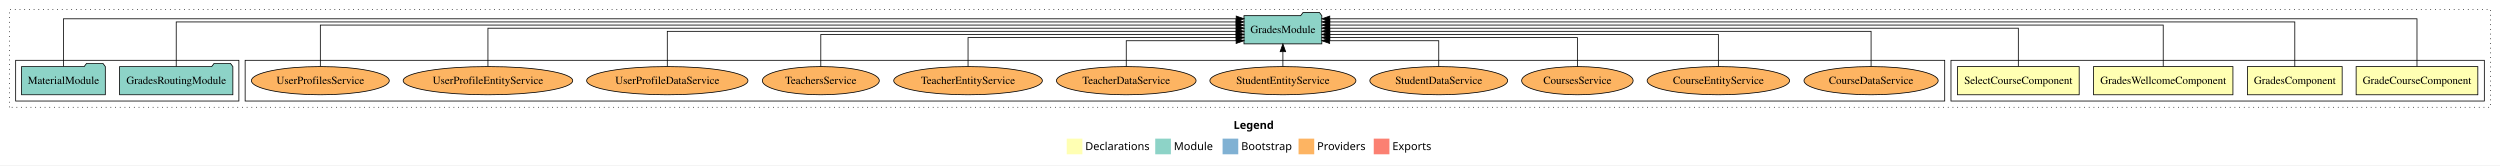
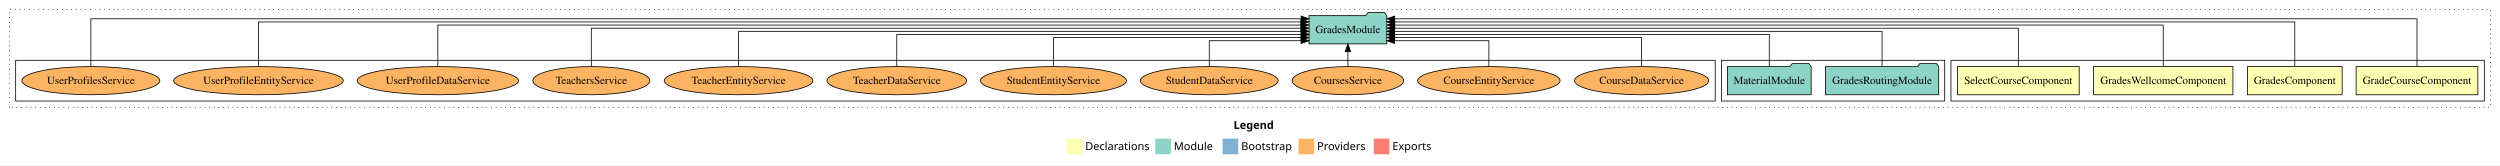
<svg xmlns="http://www.w3.org/2000/svg" width="3192pt" height="211pt" viewBox="0.00 0.00 3192.00 211.00">
  <g id="graph0" class="graph" transform="scale(1 1) rotate(0) translate(4 207)">
    <polygon fill="white" stroke="transparent" points="-4,4 -4,-207 3188,-207 3188,4 -4,4" />
    <text text-anchor="start" x="1571.01" y="-42.4" font-family="sans-serif" font-weight="bold" font-size="14.00">Legend</text>
    <polygon fill="#ffffb3" stroke="transparent" points="1358,-10 1358,-30 1378,-30 1378,-10 1358,-10" />
    <text text-anchor="start" x="1381.63" y="-15.4" font-family="sans-serif" font-size="14.00">  Declarations</text>
    <polygon fill="#8dd3c7" stroke="transparent" points="1471,-10 1471,-30 1491,-30 1491,-10 1471,-10" />
    <text text-anchor="start" x="1494.73" y="-15.4" font-family="sans-serif" font-size="14.00">  Module</text>
    <polygon fill="#80b1d3" stroke="transparent" points="1557,-10 1557,-30 1577,-30 1577,-10 1557,-10" />
    <text text-anchor="start" x="1580.78" y="-15.4" font-family="sans-serif" font-size="14.00">  Bootstrap</text>
    <polygon fill="#fdb462" stroke="transparent" points="1654,-10 1654,-30 1674,-30 1674,-10 1654,-10" />
    <text text-anchor="start" x="1677.67" y="-15.4" font-family="sans-serif" font-size="14.00">  Providers</text>
    <polygon fill="#fb8072" stroke="transparent" points="1750,-10 1750,-30 1770,-30 1770,-10 1750,-10" />
    <text text-anchor="start" x="1773.73" y="-15.4" font-family="sans-serif" font-size="14.00">  Exports</text>
    <g id="clust1" class="cluster">
      <polygon fill="none" stroke="black" stroke-dasharray="1,5" points="8,-70 8,-195 3176,-195 3176,-70 8,-70" />
    </g>
    <g id="clust2" class="cluster">
      <polygon fill="none" stroke="black" points="2487,-78 2487,-130 3168,-130 3168,-78 2487,-78" />
    </g>
+     <g id="clust7" class="cluster">
+       <polygon fill="none" stroke="black" points="2194,-78 2194,-130 2479,-130 2479,-78 2194,-78" />
+     </g>
    <g id="clust10" class="cluster">
-       <polygon fill="none" stroke="black" points="309,-78 309,-130 2479,-130 2479,-78 309,-78" />
-     </g>
-     <g id="clust7" class="cluster">
-       <polygon fill="none" stroke="black" points="16,-78 16,-130 301,-130 301,-78 16,-78" />
+       <polygon fill="none" stroke="black" points="16,-78 16,-130 2186,-130 2186,-78 16,-78" />
    </g>
    <g id="node1" class="node">
      <polygon fill="#ffffb3" stroke="black" points="3159.69,-122 3004.31,-122 3004.31,-86 3159.69,-86 3159.69,-122" />
      <text text-anchor="middle" x="3082" y="-99.8" font-family="Times,serif" font-size="14.00">GradeCourseComponent</text>
    </g>
    <g id="node5" class="node">
-       <polygon fill="#8dd3c7" stroke="black" points="1683.69,-187 1680.69,-191 1659.69,-191 1656.69,-187 1584.31,-187 1584.31,-151 1683.69,-151 1683.69,-187" />
-       <text text-anchor="middle" x="1634" y="-164.8" font-family="Times,serif" font-size="14.00">GradesModule</text>
+       <polygon fill="#8dd3c7" stroke="black" points="1766.69,-187 1763.69,-191 1742.69,-191 1739.69,-187 1667.31,-187 1667.31,-151 1766.69,-151 1766.69,-187" />
+       <text text-anchor="middle" x="1717" y="-164.8" font-family="Times,serif" font-size="14.00">GradesModule</text>
    </g>
    <g id="edge1" class="edge">
-       <path fill="none" stroke="black" d="M3082,-122.32C3082,-145.66 3082,-183 3082,-183 3082,-183 1693.84,-183 1693.84,-183" />
-       <polygon fill="black" stroke="black" points="1693.84,-179.5 1683.84,-183 1693.84,-186.5 1693.84,-179.5" />
+       <path fill="none" stroke="black" d="M3082,-122.32C3082,-145.66 3082,-183 3082,-183 3082,-183 1776.79,-183 1776.79,-183" />
+       <polygon fill="black" stroke="black" points="1776.79,-179.5 1766.79,-183 1776.79,-186.5 1776.79,-179.5" />
    </g>
    <g id="node2" class="node">
      <polygon fill="#ffffb3" stroke="black" points="2986.47,-122 2865.53,-122 2865.53,-86 2986.47,-86 2986.47,-122" />
      <text text-anchor="middle" x="2926" y="-99.8" font-family="Times,serif" font-size="14.00">GradesComponent</text>
    </g>
    <g id="edge2" class="edge">
-       <path fill="none" stroke="black" d="M2926,-122.16C2926,-144.35 2926,-179 2926,-179 2926,-179 1693.86,-179 1693.86,-179" />
-       <polygon fill="black" stroke="black" points="1693.86,-175.5 1683.86,-179 1693.86,-182.5 1693.86,-175.5" />
+       <path fill="none" stroke="black" d="M2926,-122.16C2926,-144.35 2926,-179 2926,-179 2926,-179 1776.65,-179 1776.65,-179" />
+       <polygon fill="black" stroke="black" points="1776.65,-175.5 1766.65,-179 1776.65,-182.5 1776.65,-175.5" />
    </g>
    <g id="node3" class="node">
      <polygon fill="#ffffb3" stroke="black" points="2847,-122 2669,-122 2669,-86 2847,-86 2847,-122" />
      <text text-anchor="middle" x="2758" y="-99.8" font-family="Times,serif" font-size="14.00">GradesWellcomeComponent</text>
    </g>
    <g id="edge3" class="edge">
-       <path fill="none" stroke="black" d="M2758,-122.28C2758,-143.32 2758,-175 2758,-175 2758,-175 1693.75,-175 1693.75,-175" />
-       <polygon fill="black" stroke="black" points="1693.75,-171.5 1683.75,-175 1693.75,-178.5 1693.75,-171.5" />
+       <path fill="none" stroke="black" d="M2758,-122.28C2758,-143.32 2758,-175 2758,-175 2758,-175 1776.86,-175 1776.86,-175" />
+       <polygon fill="black" stroke="black" points="1776.86,-171.5 1766.86,-175 1776.86,-178.5 1776.86,-171.5" />
    </g>
    <g id="node4" class="node">
      <polygon fill="#ffffb3" stroke="black" points="2650.7,-122 2495.3,-122 2495.3,-86 2650.7,-86 2650.7,-122" />
      <text text-anchor="middle" x="2573" y="-99.8" font-family="Times,serif" font-size="14.00">SelectCourseComponent</text>
    </g>
    <g id="edge4" class="edge">
-       <path fill="none" stroke="black" d="M2573,-122.31C2573,-142.15 2573,-171 2573,-171 2573,-171 1693.82,-171 1693.82,-171" />
-       <polygon fill="black" stroke="black" points="1693.82,-167.5 1683.82,-171 1693.82,-174.5 1693.82,-167.5" />
+       <path fill="none" stroke="black" d="M2573,-122.31C2573,-142.15 2573,-171 2573,-171 2573,-171 1776.72,-171 1776.72,-171" />
+       <polygon fill="black" stroke="black" points="1776.72,-167.5 1766.72,-171 1776.72,-174.5 1776.72,-167.5" />
    </g>
    <g id="node6" class="node">
-       <polygon fill="#8dd3c7" stroke="black" points="293.31,-122 290.31,-126 269.31,-126 266.31,-122 148.69,-122 148.69,-86 293.31,-86 293.31,-122" />
-       <text text-anchor="middle" x="221" y="-99.8" font-family="Times,serif" font-size="14.00">GradesRoutingModule</text>
+       <polygon fill="#8dd3c7" stroke="black" points="2471.31,-122 2468.31,-126 2447.31,-126 2444.31,-122 2326.69,-122 2326.69,-86 2471.31,-86 2471.31,-122" />
+       <text text-anchor="middle" x="2399" y="-99.8" font-family="Times,serif" font-size="14.00">GradesRoutingModule</text>
    </g>
    <g id="edge5" class="edge">
-       <path fill="none" stroke="black" d="M221,-122.16C221,-144.35 221,-179 221,-179 221,-179 1574.13,-179 1574.13,-179" />
-       <polygon fill="black" stroke="black" points="1574.13,-182.5 1584.13,-179 1574.13,-175.5 1574.13,-182.5" />
+       <path fill="none" stroke="black" d="M2399,-122.22C2399,-140.83 2399,-167 2399,-167 2399,-167 1776.6,-167 1776.6,-167" />
+       <polygon fill="black" stroke="black" points="1776.6,-163.5 1766.6,-167 1776.6,-170.5 1776.6,-163.5" />
    </g>
    <g id="node7" class="node">
-       <polygon fill="#8dd3c7" stroke="black" points="130.47,-122 127.47,-126 106.47,-126 103.47,-122 23.53,-122 23.53,-86 130.47,-86 130.47,-122" />
-       <text text-anchor="middle" x="77" y="-99.8" font-family="Times,serif" font-size="14.00">MaterialModule</text>
+       <polygon fill="#8dd3c7" stroke="black" points="2308.47,-122 2305.47,-126 2284.47,-126 2281.47,-122 2201.53,-122 2201.53,-86 2308.47,-86 2308.47,-122" />
+       <text text-anchor="middle" x="2255" y="-99.8" font-family="Times,serif" font-size="14.00">MaterialModule</text>
    </g>
    <g id="edge6" class="edge">
-       <path fill="none" stroke="black" d="M77,-122.32C77,-145.66 77,-183 77,-183 77,-183 1574.4,-183 1574.4,-183" />
-       <polygon fill="black" stroke="black" points="1574.4,-186.5 1584.4,-183 1574.4,-179.5 1574.4,-186.5" />
+       <path fill="none" stroke="black" d="M2255,-122.02C2255,-139.37 2255,-163 2255,-163 2255,-163 1776.65,-163 1776.65,-163" />
+       <polygon fill="black" stroke="black" points="1776.65,-159.5 1766.65,-163 1776.65,-166.5 1776.65,-159.5" />
    </g>
    <g id="node8" class="node">
-       <ellipse fill="#fdb462" stroke="black" cx="2385" cy="-104" rx="85.65" ry="18" />
-       <text text-anchor="middle" x="2385" y="-99.8" font-family="Times,serif" font-size="14.00">CourseDataService</text>
+       <ellipse fill="#fdb462" stroke="black" cx="2092" cy="-104" rx="85.65" ry="18" />
+       <text text-anchor="middle" x="2092" y="-99.8" font-family="Times,serif" font-size="14.00">CourseDataService</text>
    </g>
    <g id="edge7" class="edge">
-       <path fill="none" stroke="black" d="M2385,-122.22C2385,-140.83 2385,-167 2385,-167 2385,-167 1693.86,-167 1693.86,-167" />
-       <polygon fill="black" stroke="black" points="1693.86,-163.5 1683.86,-167 1693.86,-170.5 1693.86,-163.5" />
+       <path fill="none" stroke="black" d="M2092,-122.01C2092,-138.05 2092,-159 2092,-159 2092,-159 1776.8,-159 1776.8,-159" />
+       <polygon fill="black" stroke="black" points="1776.8,-155.5 1766.8,-159 1776.8,-162.5 1776.8,-155.5" />
    </g>
    <g id="node9" class="node">
-       <ellipse fill="#fdb462" stroke="black" cx="2190" cy="-104" rx="90.91" ry="18" />
-       <text text-anchor="middle" x="2190" y="-99.8" font-family="Times,serif" font-size="14.00">CourseEntityService</text>
+       <ellipse fill="#fdb462" stroke="black" cx="1897" cy="-104" rx="90.91" ry="18" />
+       <text text-anchor="middle" x="1897" y="-99.8" font-family="Times,serif" font-size="14.00">CourseEntityService</text>
    </g>
    <g id="edge8" class="edge">
-       <path fill="none" stroke="black" d="M2190,-122.02C2190,-139.37 2190,-163 2190,-163 2190,-163 1693.83,-163 1693.83,-163" />
-       <polygon fill="black" stroke="black" points="1693.83,-159.5 1683.83,-163 1693.83,-166.5 1693.83,-159.5" />
+       <path fill="none" stroke="black" d="M1897,-122.12C1897,-136.78 1897,-155 1897,-155 1897,-155 1776.66,-155 1776.66,-155" />
+       <polygon fill="black" stroke="black" points="1776.66,-151.5 1766.66,-155 1776.66,-158.5 1776.66,-151.5" />
    </g>
    <g id="node10" class="node">
-       <ellipse fill="#fdb462" stroke="black" cx="2010" cy="-104" rx="71.2" ry="18" />
-       <text text-anchor="middle" x="2010" y="-99.8" font-family="Times,serif" font-size="14.00">CoursesService</text>
+       <ellipse fill="#fdb462" stroke="black" cx="1717" cy="-104" rx="71.2" ry="18" />
+       <text text-anchor="middle" x="1717" y="-99.8" font-family="Times,serif" font-size="14.00">CoursesService</text>
    </g>
    <g id="edge9" class="edge">
-       <path fill="none" stroke="black" d="M2010,-122.01C2010,-138.05 2010,-159 2010,-159 2010,-159 1693.93,-159 1693.93,-159" />
-       <polygon fill="black" stroke="black" points="1693.93,-155.5 1683.93,-159 1693.93,-162.5 1693.93,-155.5" />
+       <path fill="none" stroke="black" d="M1717,-122.11C1717,-122.11 1717,-140.99 1717,-140.99" />
+       <polygon fill="black" stroke="black" points="1713.5,-140.99 1717,-150.99 1720.5,-140.99 1713.5,-140.99" />
    </g>
    <g id="node11" class="node">
-       <ellipse fill="#fdb462" stroke="black" cx="1833" cy="-104" rx="87.96" ry="18" />
-       <text text-anchor="middle" x="1833" y="-99.8" font-family="Times,serif" font-size="14.00">StudentDataService</text>
+       <ellipse fill="#fdb462" stroke="black" cx="1540" cy="-104" rx="87.96" ry="18" />
+       <text text-anchor="middle" x="1540" y="-99.8" font-family="Times,serif" font-size="14.00">StudentDataService</text>
    </g>
    <g id="edge10" class="edge">
-       <path fill="none" stroke="black" d="M1833,-122.12C1833,-136.78 1833,-155 1833,-155 1833,-155 1693.7,-155 1693.7,-155" />
-       <polygon fill="black" stroke="black" points="1693.7,-151.5 1683.7,-155 1693.7,-158.5 1693.7,-151.5" />
+       <path fill="none" stroke="black" d="M1540,-122.12C1540,-136.78 1540,-155 1540,-155 1540,-155 1657.22,-155 1657.22,-155" />
+       <polygon fill="black" stroke="black" points="1657.22,-158.5 1667.22,-155 1657.22,-151.5 1657.22,-158.5" />
    </g>
    <g id="node12" class="node">
-       <ellipse fill="#fdb462" stroke="black" cx="1634" cy="-104" rx="93.21" ry="18" />
-       <text text-anchor="middle" x="1634" y="-99.8" font-family="Times,serif" font-size="14.00">StudentEntityService</text>
+       <ellipse fill="#fdb462" stroke="black" cx="1341" cy="-104" rx="93.21" ry="18" />
+       <text text-anchor="middle" x="1341" y="-99.8" font-family="Times,serif" font-size="14.00">StudentEntityService</text>
    </g>
    <g id="edge11" class="edge">
-       <path fill="none" stroke="black" d="M1634,-122.11C1634,-122.11 1634,-140.99 1634,-140.99" />
-       <polygon fill="black" stroke="black" points="1630.5,-140.99 1634,-150.99 1637.5,-140.99 1630.5,-140.99" />
+       <path fill="none" stroke="black" d="M1341,-122.01C1341,-138.05 1341,-159 1341,-159 1341,-159 1657.07,-159 1657.07,-159" />
+       <polygon fill="black" stroke="black" points="1657.07,-162.5 1667.07,-159 1657.07,-155.5 1657.07,-162.5" />
    </g>
    <g id="node13" class="node">
-       <ellipse fill="#fdb462" stroke="black" cx="1434" cy="-104" rx="89.12" ry="18" />
-       <text text-anchor="middle" x="1434" y="-99.8" font-family="Times,serif" font-size="14.00">TeacherDataService</text>
+       <ellipse fill="#fdb462" stroke="black" cx="1141" cy="-104" rx="89.12" ry="18" />
+       <text text-anchor="middle" x="1141" y="-99.8" font-family="Times,serif" font-size="14.00">TeacherDataService</text>
    </g>
    <g id="edge12" class="edge">
-       <path fill="none" stroke="black" d="M1434,-122.12C1434,-136.78 1434,-155 1434,-155 1434,-155 1574.3,-155 1574.3,-155" />
-       <polygon fill="black" stroke="black" points="1574.3,-158.5 1584.3,-155 1574.3,-151.5 1574.3,-158.5" />
+       <path fill="none" stroke="black" d="M1141,-122.02C1141,-139.37 1141,-163 1141,-163 1141,-163 1657.39,-163 1657.39,-163" />
+       <polygon fill="black" stroke="black" points="1657.39,-166.5 1667.39,-163 1657.39,-159.5 1657.39,-166.5" />
    </g>
    <g id="node14" class="node">
-       <ellipse fill="#fdb462" stroke="black" cx="1232" cy="-104" rx="94.88" ry="18" />
-       <text text-anchor="middle" x="1232" y="-99.8" font-family="Times,serif" font-size="14.00">TeacherEntityService</text>
+       <ellipse fill="#fdb462" stroke="black" cx="939" cy="-104" rx="94.88" ry="18" />
+       <text text-anchor="middle" x="939" y="-99.8" font-family="Times,serif" font-size="14.00">TeacherEntityService</text>
    </g>
    <g id="edge13" class="edge">
-       <path fill="none" stroke="black" d="M1232,-122.01C1232,-138.05 1232,-159 1232,-159 1232,-159 1574.3,-159 1574.3,-159" />
-       <polygon fill="black" stroke="black" points="1574.3,-162.5 1584.3,-159 1574.3,-155.5 1574.3,-162.5" />
+       <path fill="none" stroke="black" d="M939,-122.22C939,-140.83 939,-167 939,-167 939,-167 1657.15,-167 1657.15,-167" />
+       <polygon fill="black" stroke="black" points="1657.15,-170.5 1667.15,-167 1657.15,-163.5 1657.15,-170.5" />
    </g>
    <g id="node15" class="node">
-       <ellipse fill="#fdb462" stroke="black" cx="1044" cy="-104" rx="74.67" ry="18" />
-       <text text-anchor="middle" x="1044" y="-99.8" font-family="Times,serif" font-size="14.00">TeachersService</text>
+       <ellipse fill="#fdb462" stroke="black" cx="751" cy="-104" rx="74.67" ry="18" />
+       <text text-anchor="middle" x="751" y="-99.8" font-family="Times,serif" font-size="14.00">TeachersService</text>
    </g>
    <g id="edge14" class="edge">
-       <path fill="none" stroke="black" d="M1044,-122.02C1044,-139.37 1044,-163 1044,-163 1044,-163 1574.21,-163 1574.21,-163" />
-       <polygon fill="black" stroke="black" points="1574.21,-166.5 1584.21,-163 1574.21,-159.5 1574.21,-166.5" />
+       <path fill="none" stroke="black" d="M751,-122.31C751,-142.15 751,-171 751,-171 751,-171 1657.1,-171 1657.1,-171" />
+       <polygon fill="black" stroke="black" points="1657.1,-174.5 1667.1,-171 1657.1,-167.5 1657.1,-174.5" />
    </g>
    <g id="node16" class="node">
-       <ellipse fill="#fdb462" stroke="black" cx="848" cy="-104" rx="102.96" ry="18" />
-       <text text-anchor="middle" x="848" y="-99.8" font-family="Times,serif" font-size="14.00">UserProfileDataService</text>
+       <ellipse fill="#fdb462" stroke="black" cx="555" cy="-104" rx="102.96" ry="18" />
+       <text text-anchor="middle" x="555" y="-99.8" font-family="Times,serif" font-size="14.00">UserProfileDataService</text>
    </g>
    <g id="edge15" class="edge">
-       <path fill="none" stroke="black" d="M848,-122.22C848,-140.83 848,-167 848,-167 848,-167 1574.24,-167 1574.24,-167" />
-       <polygon fill="black" stroke="black" points="1574.24,-170.5 1584.24,-167 1574.24,-163.5 1574.24,-170.5" />
+       <path fill="none" stroke="black" d="M555,-122.28C555,-143.32 555,-175 555,-175 555,-175 1657.07,-175 1657.07,-175" />
+       <polygon fill="black" stroke="black" points="1657.07,-178.5 1667.07,-175 1657.07,-171.5 1657.07,-178.5" />
    </g>
    <g id="node17" class="node">
-       <ellipse fill="#fdb462" stroke="black" cx="619" cy="-104" rx="108.22" ry="18" />
-       <text text-anchor="middle" x="619" y="-99.8" font-family="Times,serif" font-size="14.00">UserProfileEntityService</text>
+       <ellipse fill="#fdb462" stroke="black" cx="326" cy="-104" rx="108.22" ry="18" />
+       <text text-anchor="middle" x="326" y="-99.8" font-family="Times,serif" font-size="14.00">UserProfileEntityService</text>
    </g>
    <g id="edge16" class="edge">
-       <path fill="none" stroke="black" d="M619,-122.31C619,-142.15 619,-171 619,-171 619,-171 1574.36,-171 1574.36,-171" />
-       <polygon fill="black" stroke="black" points="1574.36,-174.5 1584.36,-171 1574.36,-167.5 1574.36,-174.5" />
+       <path fill="none" stroke="black" d="M326,-122.16C326,-144.35 326,-179 326,-179 326,-179 1657.08,-179 1657.08,-179" />
+       <polygon fill="black" stroke="black" points="1657.08,-182.5 1667.08,-179 1657.08,-175.5 1657.08,-182.5" />
    </g>
    <g id="node18" class="node">
-       <ellipse fill="#fdb462" stroke="black" cx="405" cy="-104" rx="88.01" ry="18" />
-       <text text-anchor="middle" x="405" y="-99.8" font-family="Times,serif" font-size="14.00">UserProfilesService</text>
+       <ellipse fill="#fdb462" stroke="black" cx="112" cy="-104" rx="88.01" ry="18" />
+       <text text-anchor="middle" x="112" y="-99.8" font-family="Times,serif" font-size="14.00">UserProfilesService</text>
    </g>
    <g id="edge17" class="edge">
-       <path fill="none" stroke="black" d="M405,-122.28C405,-143.32 405,-175 405,-175 405,-175 1574.3,-175 1574.3,-175" />
-       <polygon fill="black" stroke="black" points="1574.3,-178.5 1584.3,-175 1574.3,-171.5 1574.3,-178.5" />
+       <path fill="none" stroke="black" d="M112,-122.32C112,-145.66 112,-183 112,-183 112,-183 1657.21,-183 1657.21,-183" />
+       <polygon fill="black" stroke="black" points="1657.21,-186.5 1667.21,-183 1657.21,-179.5 1657.21,-186.5" />
    </g>
  </g>
</svg>
